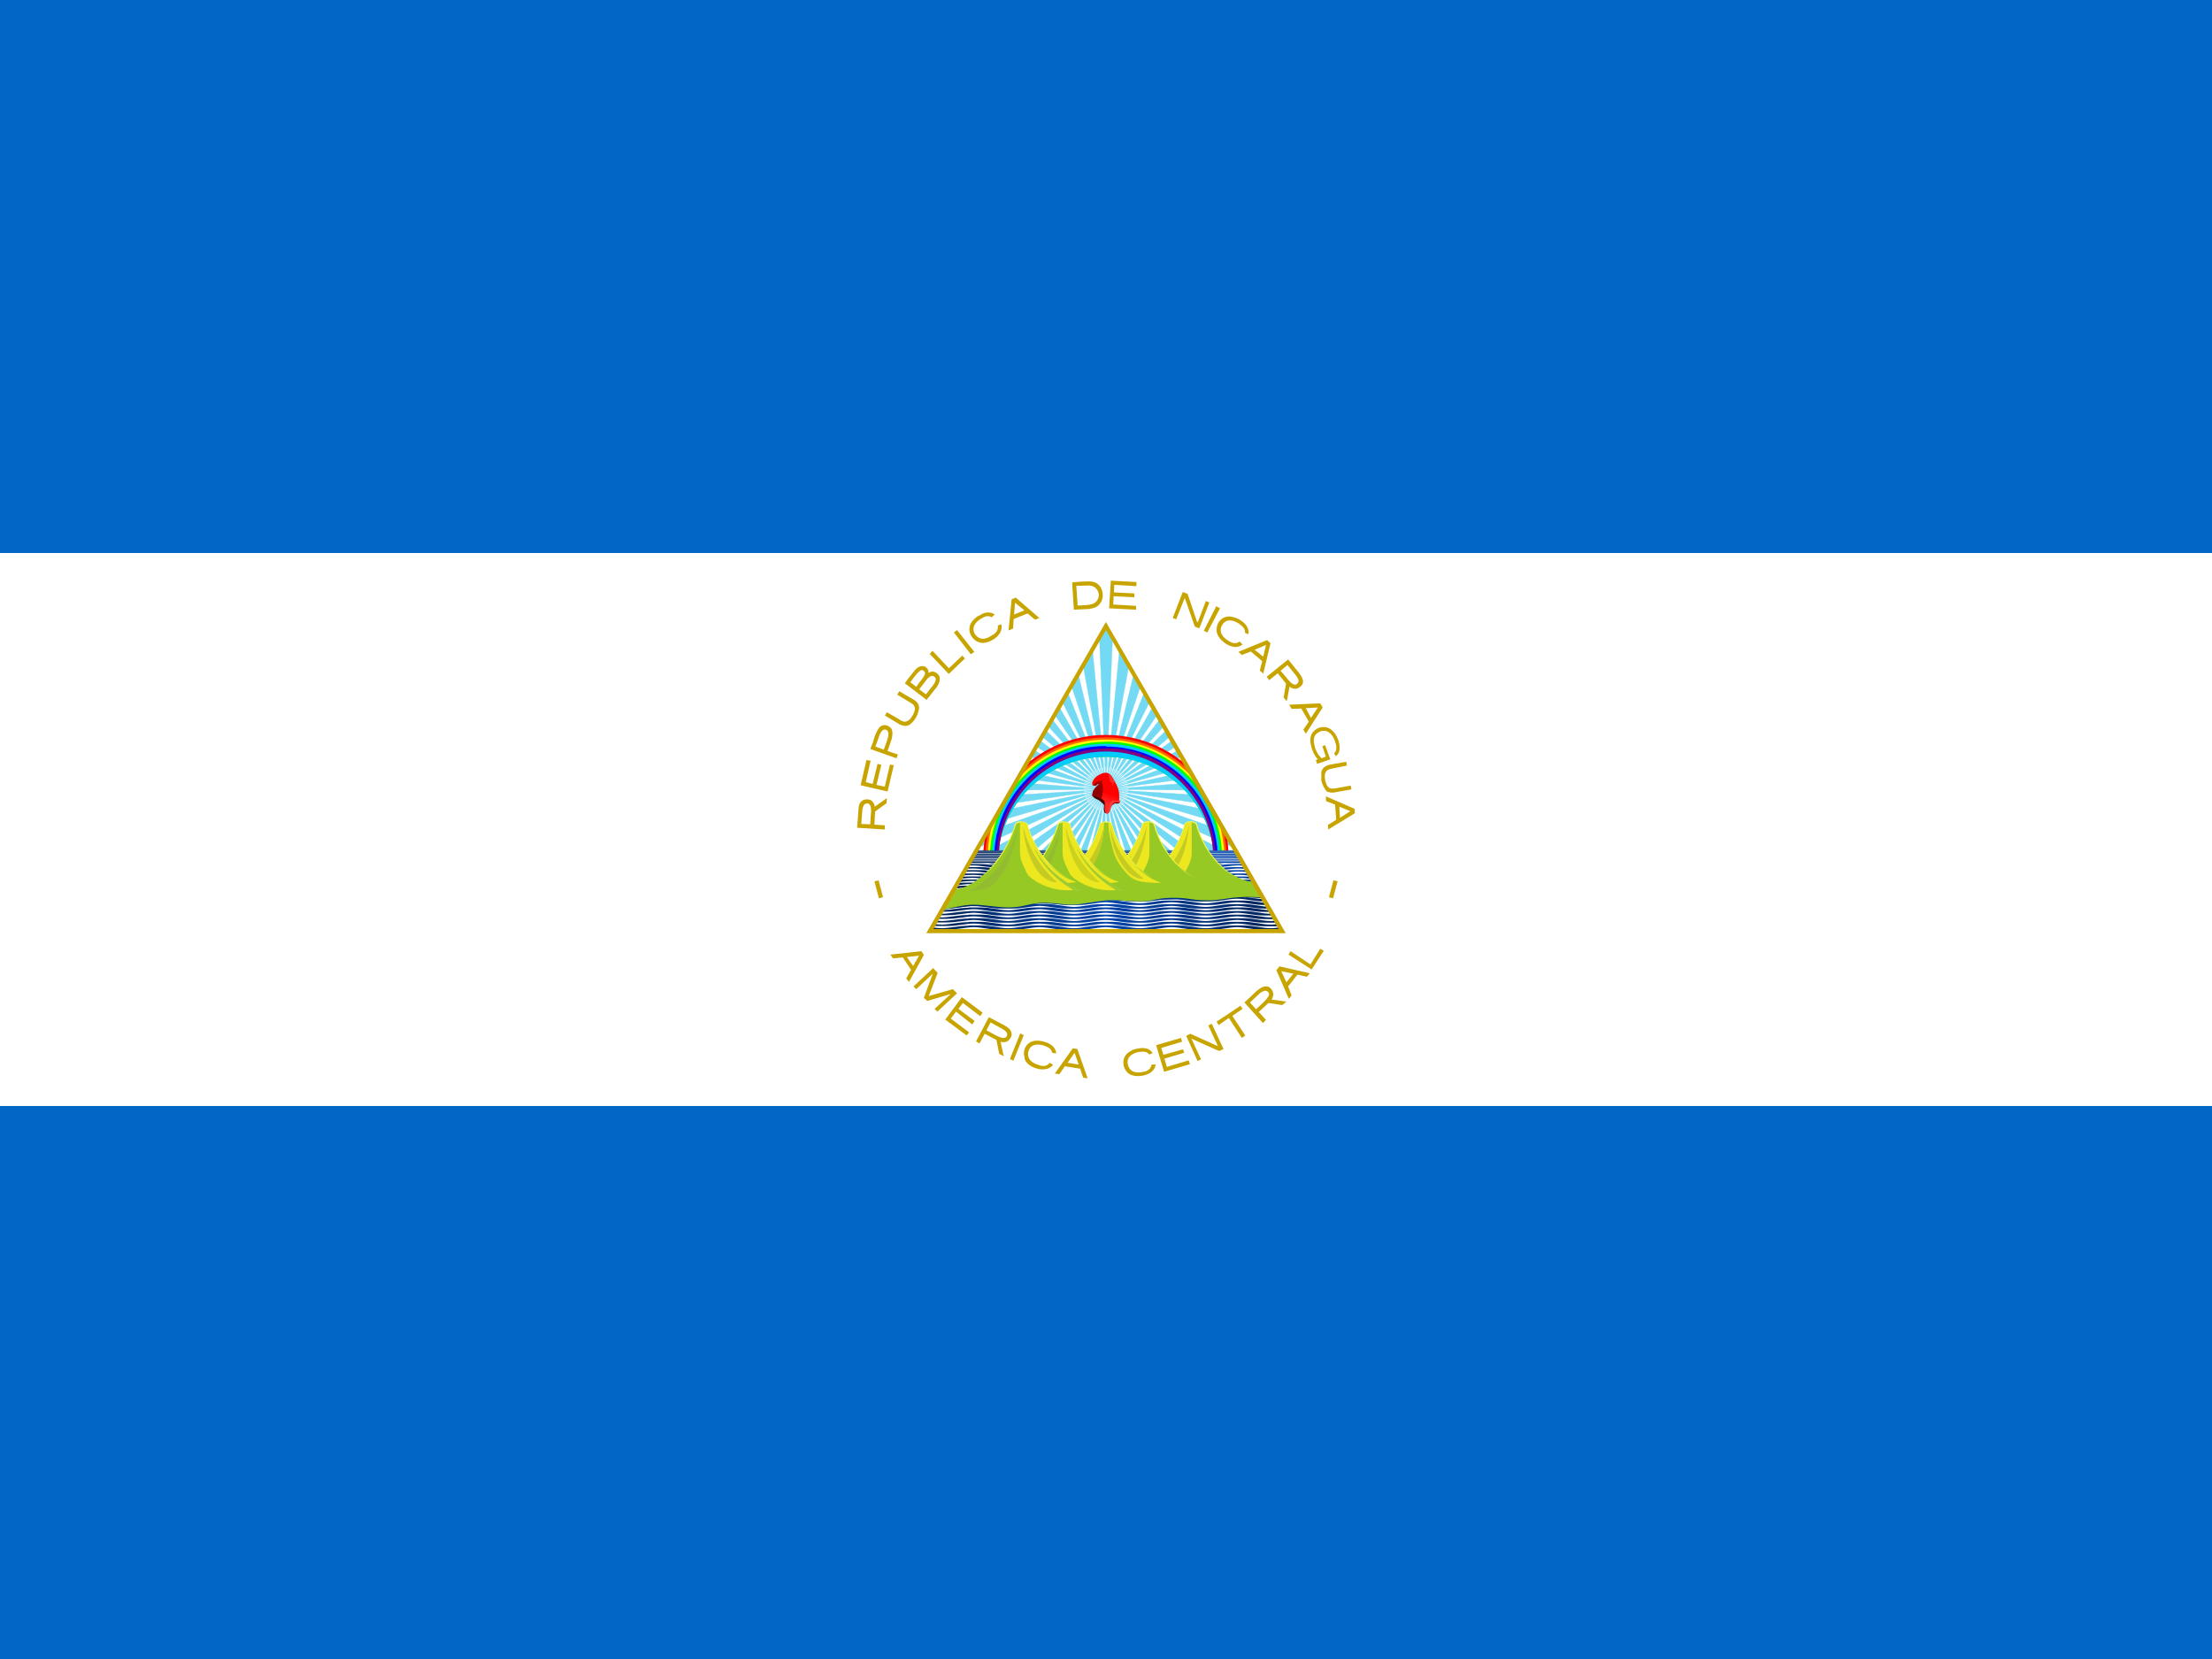
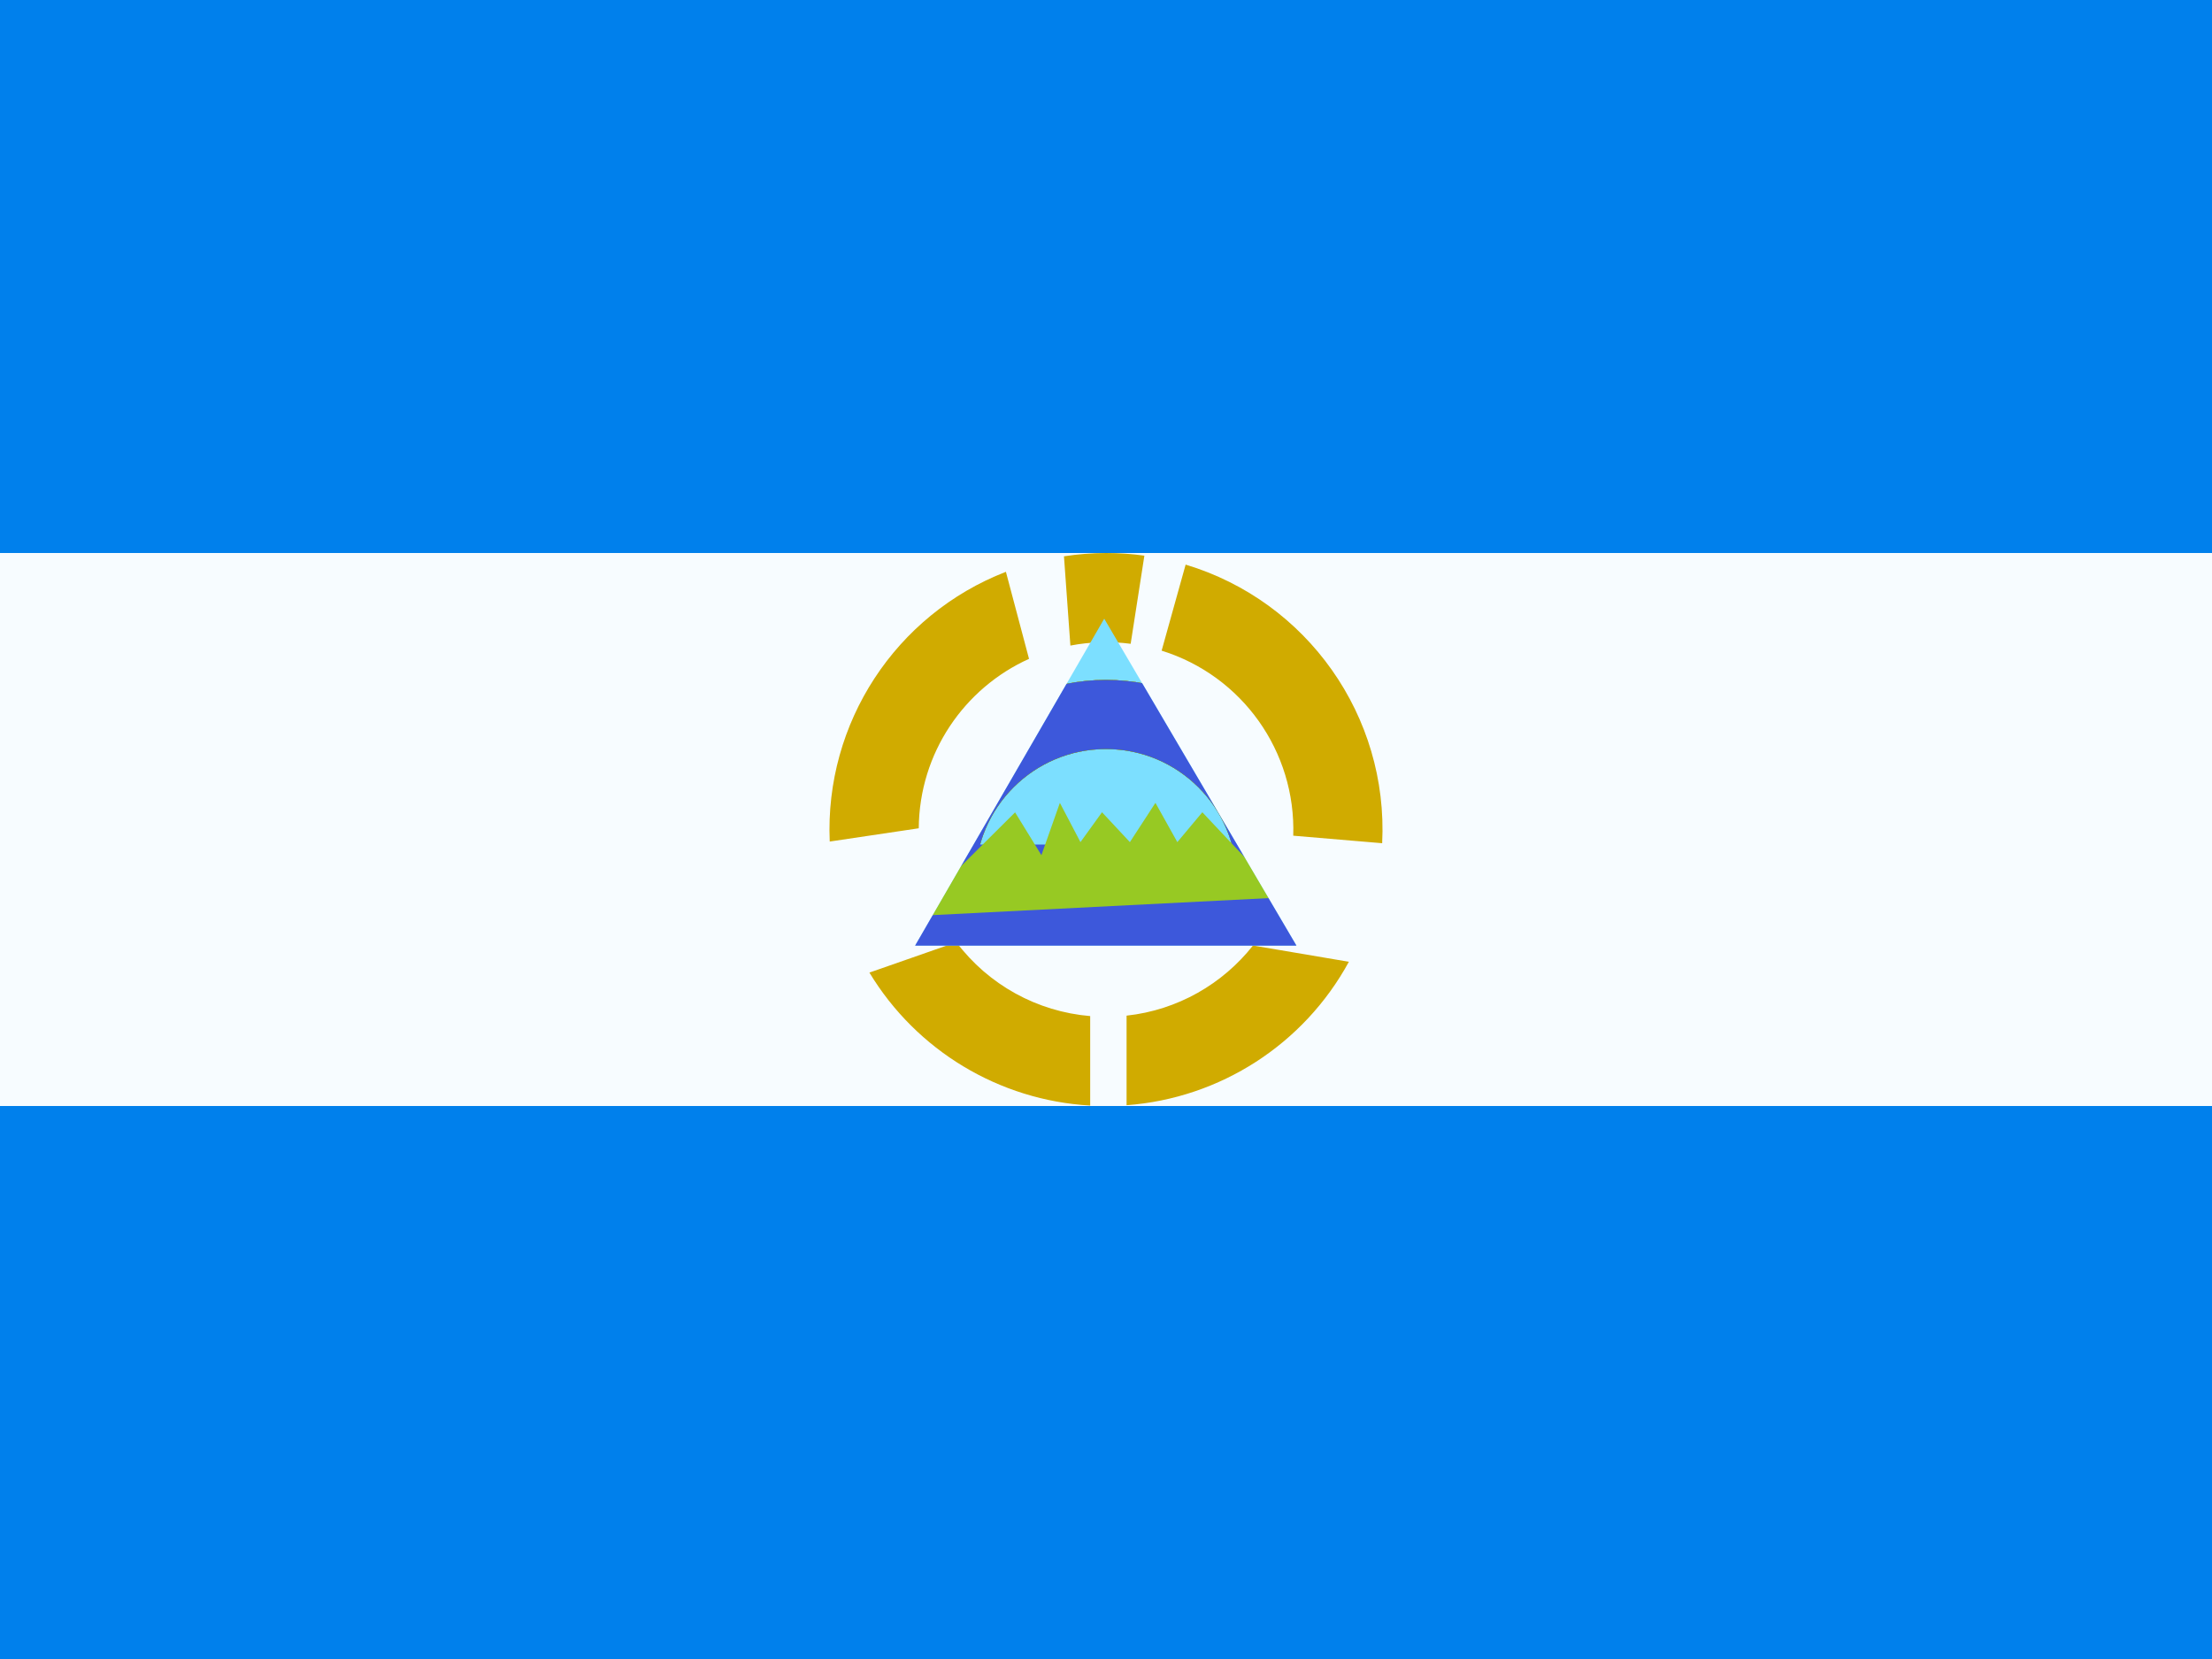
- <svg xmlns="http://www.w3.org/2000/svg" xmlns:xlink="http://www.w3.org/1999/xlink" width="640" height="480">
-   <defs>
-     <linearGradient id="f" x1="498.7" x2="500.6" y1="289.1" y2="283.4" gradientUnits="userSpaceOnUse">
-       <stop offset="0" stop-color="#510000" />
-       <stop offset=".3" stop-color="#8a0000" />
-       <stop offset="1" stop-color="#a00" />
-     </linearGradient>
-     <linearGradient id="g" x1="501.4" x2="502.9" y1="291.4" y2="287.4" gradientUnits="userSpaceOnUse">
-       <stop offset="0" stop-color="#ff2a2a" />
-       <stop offset="1" stop-color="red" />
-     </linearGradient>
-     <linearGradient id="b" x1="484.8" x2="484.8" y1="311.7" y2="317.6" gradientUnits="userSpaceOnUse">
-       <stop offset="0" stop-color="#F5F549" />
-       <stop offset="1" stop-color="#97C924" />
-     </linearGradient>
-     <linearGradient id="a">
-       <stop offset="0" stop-color="#025" />
-       <stop offset=".5" stop-color="#04a" />
-       <stop offset="1" stop-color="#025" />
-     </linearGradient>
-     <linearGradient id="h" x1="444.5" x2="634.4" y1="317.5" y2="317.5" gradientUnits="userSpaceOnUse" xlink:href="#a" />
-     <clipPath id="c">
-       <path d="M500 226.4l-63.7 110.3h127.4z" />
-     </clipPath>
-     <linearGradient id="n" x1="444.5" x2="634.4" y1="317.5" y2="317.5" gradientUnits="userSpaceOnUse" xlink:href="#a" />
-     <linearGradient id="p" x1="444.5" x2="634.4" y1="317.5" y2="317.5" gradientUnits="userSpaceOnUse" xlink:href="#a" />
-     <linearGradient id="q" x1="444.5" x2="634.4" y1="317.5" y2="317.5" gradientUnits="userSpaceOnUse" xlink:href="#a" />
-     <linearGradient id="r" x1="444.5" x2="634.4" y1="317.5" y2="317.5" gradientUnits="userSpaceOnUse" xlink:href="#a" />
-     <linearGradient id="u" x1="484.8" x2="484.8" y1="311.7" y2="317.6" gradientUnits="userSpaceOnUse" xlink:href="#b" />
-     <linearGradient id="x" x1="98.9" x2="125" y1="1440.2" y2="1440.2" gradientTransform="scale(4.45715 .22436)" gradientUnits="userSpaceOnUse" xlink:href="#a" />
-     <linearGradient id="j" x1="444.5" x2="634.4" y1="317.5" y2="317.5" gradientUnits="userSpaceOnUse" xlink:href="#a" />
-     <linearGradient id="k" x1="444.5" x2="634.4" y1="317.5" y2="317.5" gradientUnits="userSpaceOnUse" xlink:href="#a" />
-     <linearGradient id="m" x1="444.5" x2="634.4" y1="317.5" y2="317.5" gradientUnits="userSpaceOnUse" xlink:href="#a" />
-     <linearGradient id="i" x1="444.5" x2="634.4" y1="317.5" y2="317.5" gradientUnits="userSpaceOnUse" xlink:href="#a" />
-     <linearGradient id="s" x1="484.8" x2="484.8" y1="311.7" y2="317.6" gradientUnits="userSpaceOnUse" xlink:href="#b" />
-     <linearGradient id="v" x1="484.8" x2="484.8" y1="311.7" y2="317.6" gradientUnits="userSpaceOnUse" xlink:href="#b" />
-     <linearGradient id="y" x1="47.9" x2="61.7" y1="3054.2" y2="3054.2" gradientTransform="scale(9.12405 .1096)" gradientUnits="userSpaceOnUse" xlink:href="#a" />
-   </defs>
-   <path fill="#0067c6" d="M0 0h640v480H0z" />
-   <path fill="#fff" d="M0 160h640v160H0z" />
-   <path fill="#c8a400" d="M248 239.5l8 .5v-1.2l-3-.2.2-3.8 3.3-2.4.1-1.5-3.5 2.5c-.1-.8-.6-1.7-1.4-2-.8-.2-1.6-.2-2.3.3-.8.6-1 1.6-1 2.5l-.4 5.3zm1.2-1.1l.3-4c.1-.6.2-1.4.8-1.8a1 1 0 0 1 1.5.5c.4 1 .2 2.1.1 3.2l-.1 2.2-2.6-.1zm-.2-11.2l7.8 1.8 1.8-7.6a198 198 0 0 1-1.1-.2l-1.5 6.4-2.4-.5 1.4-5.8-1.1-.3-1.4 5.8-2-.5 1.4-6.2-1.2-.2-1.7 7.3zm2.8-10.5l7.6 2.7.4-1.1-3-1 1.2-3.5c.2-1 .4-2-.1-3a2.5 2.5 0 0 0-2-1c-1 0-1.6.7-2 1.5-.6 1-1 2.2-1.3 3.4l-.8 2zm1.5-.7l1.2-3.4c.3-.6.6-1.3 1.3-1.5a1 1 0 0 1 1.2.9c.2 1-.3 2-.6 3l-.7 1.9-2.4-.9zm2.7-9l4.3 2.6c.8.4 1.8.6 2.7.2a6.5 6.5 0 0 0 2.4-3c.4-1 .8-2.2.2-3.2-.6-1-1.7-1.4-2.7-2l-2.7-1.6-.6 1 4 2.4c.7.4 1.2 1 1.1 1.9a6 6 0 0 1-1.2 2.5c-.4.6-1.2 1.1-2 1-.8-.2-1.5-.8-2.2-1.2l-2.7-1.5-.6 1zm5.8-9.3l6.3 4.8 3-3.8c.6-.9 1-2 .7-3a2.5 2.5 0 0 0-2-1.4c-.5 0-1 .3-1.2.4.2-.9-.5-1.7-1.2-1.9-1-.3-2 .3-2.6 1l-2 2.5-1 1.4zm1.6-.3c.7-1 1.4-2 2.2-2.8.4-.4 1-1 1.5-.6.5.2.7.9.4 1.3-.4.9-1 1.5-1.6 2.3l-.8 1.1-1.7-1.3zm2.6 2l2.3-3c.4-.4 1-1 1.6-.8.6.1 1 .7.8 1.3-.3 1-1.1 1.8-1.8 2.7l-1 1.3-2-1.5zm3-10.2l5.5 5.8 4.7-4.5-.8-.8-3.8 3.6h-.1l-4.7-5zm7-6.2l4.9 6.3 1-.7-5-6.3zm7.2-4.9a6.7 6.7 0 0 0-2 1.8 3.6 3.6 0 0 0-.1 4.2 4.1 4.1 0 0 0 1.6 1.5 3.6 3.6 0 0 0 2 .4 6.5 6.5 0 0 0 2.7-1 5.4 5.4 0 0 0 2-2c.4-.8.5-1.6.3-2.4l-1 .4c.2 1.6-.8 2.4-2 3-1.8 1.2-3.5 1.1-4.6-.5-1.1-1.9 0-3.4 1.6-4.4 1.1-.7 2.2-1.2 3.2-.5l.9-.8a3.2 3.2 0 0 0-2-.6c-.9 0-1.7.4-2.6 1zm9.5-4.7l-.9 9 1.3-.5.2-2.8 4-1.6 2.2 1.8 1.2-.5-6.8-5.9-1.2.5zm1 1l2.7 2.2-3 1.2.3-3.5zm16.5-6l.5 8 4.3-.2c1.2-.2 2.4-.4 3.1-1.4 1-1 1.2-2.7.7-4.1a3.5 3.5 0 0 0-2.7-2.4c-1.2-.2-2.4 0-3.6 0l-2.3.2zm1.2 1.1l3.5-.1a3 3 0 0 1 1.8.5c.8.6 1.3 1.5 1.2 2.5a2.7 2.7 0 0 1-2 2.4c-.6.2-1.3.2-1.9.3l-2.2.1-.4-5.7zm10-1.5l-.5 8 7.8.4v-1.1l-6.6-.4.1-2.4 6 .3v-1.1l-5.9-.3.1-2.2 6.4.4v-1.2l-7.5-.4zm20.8 3.3l-2.9 7.5 1 .4 2.4-6v-.2l.2.3 2.8 8 1.3.5 2.9-7.5-1-.4-2.3 6-.1.2-.2-.3-2.7-8zM353 176l-3.7 7-1-.5 3.6-7.1zm6 3.5a6.7 6.7 0 0 0-2.4-1 3.6 3.6 0 0 0-4 1.5 4.1 4.1 0 0 0-.6 2.1c0 .7.1 1.4.6 2.1.4.7 1 1.3 2 2 .9.6 1.8.9 2.7 1a3.5 3.5 0 0 0 2.2-.7l-.8-.9c-1.4 1-2.5.3-3.6-.4-1.8-1.2-2.5-2.8-1.4-4.5 1.2-1.8 3.1-1.3 4.7-.3 1 .7 2 1.5 1.8 2.7l1 .4a3.2 3.2 0 0 0-.3-2c-.4-.8-1-1.4-1.9-2zm7.6 5.7l-8.3 3.4 1 .9 2.6-1 3.3 2.8-.7 2.7 1 .9 2.1-8.8-1-.9zm-.3 1.4l-.8 3.4-2.5-2 3.3-1.4zm6.4 4.2l-6.2 5 .7 1 2.5-2 2.4 3-.7 4 .9 1.1.8-4.2c.7.5 1.7.8 2.5.4.7-.4 1.4-1 1.4-1.8 0-1.1-.7-2-1.3-2.8l-3-3.7zm-.2 1.6l2.6 3.2c.4.6.9 1.4.4 2-.3.6-1.1.6-1.6.2-1-.7-1.6-1.7-2.4-2.6l-1-1.1 2-1.7zm9.5 11.1l-9 .4.7 1.2 2.8-.1 2.2 3.8-1.6 2.3.7 1.2 4.9-7.6-.7-1.2zm-.7 1.2l-2 3-1.5-2.8 3.5-.2zm5.9 9.4c-.5-1.3-1.3-2.7-2.7-3.4a3.8 3.8 0 0 0-4.5 1c-1 1-1 2.5-.7 3.9.3 1.5 1 3 2 4.1l-.6.2.4 1.1 3.8-1.3-1.5-4.1-.8.3 1 3-1.2.5a7 7 0 0 1-2.1-3.8c-.3-1.1-.3-2.4.5-3.2 1-1 2.6-1.3 3.7-.5s1.7 2.1 2 3.4c.3.9.2 1.9-.4 2.6-.2 0 0 .3.1.4l.3.5a2.8 2.8 0 0 0 1.1-2.2 7 7 0 0 0-.4-2.5zm2.3 6.3l-4.5.8a4.1 4.1 0 0 0-1.9.8 2.5 2.5 0 0 0-.8 1.5v2.4c.3 1 .6 1.7 1 2.3.3.6.7 1 1.2 1a4 4 0 0 0 2 0l4.5-.8-.2-1.1-4.4.8c-2 .4-2.6-.6-3-2.4-.3-1.8 0-3 1.9-3.3l4.4-.9-.2-1.1zm2.4 13.6l-8.3-3.6.1 1.4 2.6 1 .3 4.4-2.4 1.5.1 1.3 7.7-4.7-.1-1.3zm-1.2.7l-3 1.9-.2-3.2 3.2 1.3zm-136.5 20l-1.2.3 1.3 4.9 1.2-.3zm131.6 0l1.2.3-1.3 4.9-1.2-.3zm-119.2 20.5l-9 1 .8 1.1 2.8-.3 2.4 3.6-1.4 2.5.8 1 4.3-7.8-.7-1.1zm-.7 1.3l-1.7 3-1.8-2.6 3.5-.4zm4.1 3.6l-5.7 5.3.8.8 4.8-4.5-2.6 7 1 .9 6.8-2-4.7 4.3.8.8 5.7-5.3-1.2-1.2-7 2 2.6-6.7zm8.3 8.4l-4.8 6.5 6.2 4.6.7-.9-5.3-4 1.5-2 4.7 3.7.7-1-4.7-3.5 1.3-1.7 5 3.8.7-1-6-4.5zm7.8 5.8l-3.7 7 1 .6 1.5-2.8 3.4 1.8.8 4 1.3.7-.9-4.2c.9.3 2 .1 2.5-.6.5-.6.9-1.3.6-2.1-.2-1-1.3-1.6-2.1-2.1l-4.4-2.3zm.5 1.5l3.6 2c.6.4 1.3.9 1.2 1.6 0 .7-.7 1-1.3.9-1.2-.2-2.2-.9-3.2-1.4l-1.5-.8 1.2-2.3zm8.6 3.2l-3 7.4 1 .5 3-7.4zm7.2 2.5a6.7 6.7 0 0 0-2.6-.4 3.6 3.6 0 0 0-3.4 2.6 4.1 4.1 0 0 0 0 2.1c0 .8.4 1.4 1 2 .5.5 1.4 1 2.4 1.3a5.4 5.4 0 0 0 2.9.2 3.4 3.4 0 0 0 2-1.2l-1-.6c-1 1.3-2.3 1-3.6.5-2-.7-3.1-2-2.5-4 .7-2 2.7-2 4.4-1.5 1.2.4 2.3 1 2.4 2.1l1.2.2a3.2 3.2 0 0 0-.9-2 5.4 5.4 0 0 0-2.3-1.3zm8 1.8l-5.2 7.3 1.3.2 1.6-2.3 4.4.7.9 2.6 1.3.2-3-8.5-1.3-.2zm.5 1.3l1.2 3.4-3.2-.5 2-2.9zm18.3-1.2c-1 .1-1.7.4-2.4.9a3.6 3.6 0 0 0-1.7 3.9c.1.7.4 1.3 1 2 .4.5 1 .8 1.8 1 .7.2 1.7.2 2.8 0 1-.2 2-.6 2.6-1.2a3.4 3.4 0 0 0 1.1-2h-1.2c-.3 1.6-1.5 2-2.8 2.2-2.1.4-3.7-.3-4.1-2.3-.4-2.1 1.3-3.1 3-3.5 1.3-.2 2.5-.3 3.2.7l1-.4a3.2 3.2 0 0 0-1.6-1.3 5.4 5.4 0 0 0-2.7 0zm5.3-1l2.3 7.7 7.5-2.2-.4-1.1-6.3 1.9-.7-2.4 5.7-1.7-.3-1-5.7 1.6-.6-2 6-1.8-.3-1.1-7.2 2.1zm8.7-2.7l3.3 7.3 1-.5-2.8-6 7.8 3.5h.5l1-.5-3.4-7.3-1 .5 2.8 6-8-3.6-1.2.6zm8.8-4.1l.6 1 2.8-2h.2l3.7 5.7 1-.7-3.7-5.6v-.1l2.9-2-.6-.9zm8-5.6l5.4 6 .9-.9-2.1-2.3 2.8-2.6 4 .6 1.2-1-4.3-.6c.5-.7.7-1.8.2-2.6-.4-.7-1-1.3-1.9-1.2-1 0-2 .8-2.7 1.4l-3.5 3.3zm1.6.1l3-2.8c.6-.4 1.4-.9 2-.5.7.3.7 1.1.3 1.6-.6 1-1.5 1.7-2.4 2.6l-1.1 1-1.8-2zm7.7-9.4l3.6 8.3.8-1-1-2.6 2.7-3.4 2.7.6.9-1-8.8-2-.9 1.1zm1.4.3l3.5.7-2 2.5-1.5-3.2zm2.1-4.8l6.7 4.3 3.5-5.4-1-.6-2.7 4.3-.1.2h-.1l-5.7-3.8z" />
-   <g clip-path="url(#c)" transform="matrix(.8 0 0 .8 -80 0)">
-     <path fill="#fff" d="M500 226.4l-31.5 54.5-15.4 26.7h93.8l-14.7-25.4-32.2-55.8z" />
-     <g id="e">
-       <g id="d">
-         <path fill="#17c0eb" stroke="#17c0eb" stroke-width=".1" d="M500 226.4l-2.4 4 2.4 55 2.4-55z" opacity=".6" />
-         <path fill="#fff" d="M500 277.5h-.1l.1 3 .1-3h-.1z" />
+ <svg xmlns="http://www.w3.org/2000/svg" width="20" height="15" fill="none">
+   <mask id="a" width="20" height="15" x="0" y="0" maskUnits="userSpaceOnUse">
+     <path fill="#fff" d="M0 0h20v15H0z" />
+   </mask>
+   <g mask="url(#a)">
+     <path fill="#F7FCFF" fill-rule="evenodd" d="M0 0v15h20V0H0z" clip-rule="evenodd" />
+     <mask id="b" width="20" height="15" x="0" y="0" maskUnits="userSpaceOnUse">
+       <path fill="#fff" fill-rule="evenodd" d="M0 0v15h20V0H0z" clip-rule="evenodd" />
+     </mask>
+     <g mask="url(#b)">
+       <path fill="#0080EC" fill-rule="evenodd" d="M0 0v5h20V0H0zm0 10v5h20v-5H0z" clip-rule="evenodd" />
+       <path fill="#D0AB00" fill-rule="evenodd" d="M10 5c.118 0 .234.008.347.024l-.124.797a1.71 1.71 0 0 0-.545.016L9.62 5.03A2.52 2.52 0 0 1 10 5zm.72.105-.217.778a1.694 1.694 0 0 1 1.19 1.673l.804.068a2.501 2.501 0 0 0-1.777-2.519zm1.476 3.591a2.5 2.5 0 0 1-2.01 1.297v-.81c.462-.05.869-.287 1.143-.634l.867.147zm-4.335.098a2.5 2.5 0 0 0 1.996 1.202v-.809a1.691 1.691 0 0 1-1.21-.668l-.787.275zm-.359-1.187A2.5 2.5 0 0 1 9.095 5.17l.209.787c-.585.264-.992.85-.997 1.532l-.805.12z" clip-rule="evenodd" />
+       <path fill="#7CDFFF" fill-rule="evenodd" d="M9.984 5.594 8.274 8.55h3.448L9.984 5.594z" clip-rule="evenodd" />
+       <mask id="c" width="4" height="4" x="8" y="5" maskUnits="userSpaceOnUse">
+         <path fill="#fff" fill-rule="evenodd" d="M9.984 5.594 8.274 8.55h3.448L9.984 5.594z" clip-rule="evenodd" />
+       </mask>
+       <g mask="url(#c)">
+         <path stroke="#E31D1C" stroke-width=".625" d="M10 9.449a1.494 1.494 0 1 0 0-2.989 1.494 1.494 0 0 0 0 2.989z" />
+         <path stroke="#FFD018" stroke-width=".625" d="M10 9.449a1.494 1.494 0 1 0 0-2.989 1.494 1.494 0 0 0 0 2.989z" />
+         <path stroke="#4EDD00" stroke-width=".625" d="M10 9.449a1.494 1.494 0 1 0 0-2.989 1.494 1.494 0 0 0 0 2.989z" />
+         <path stroke="#3D58DB" stroke-width=".625" d="M10 9.449a1.494 1.494 0 1 0 0-2.989 1.494 1.494 0 0 0 0 2.989z" />
+         <path fill="#3D58DB" d="M8.136 7.636h3.909v1.136H8.136z" />
+         <path fill="#97C923" fill-rule="evenodd" d="m8.398 8.12.78-.775.238.387.167-.473.186.355.195-.27.252.27.231-.355.198.355.226-.27.53.563.095.212-3.098.157V8.12z" clip-rule="evenodd" />
      </g>
-       <use width="100%" height="100%" transform="rotate(72 500 285.5)" xlink:href="#d" />
-       <use width="100%" height="100%" transform="rotate(144 500 285.5)" xlink:href="#d" />
-       <use width="100%" height="100%" transform="rotate(-144 500 285.5)" xlink:href="#d" />
-       <use width="100%" height="100%" transform="rotate(-72 500 285.5)" xlink:href="#d" />
    </g>
-     <use width="100%" height="100%" transform="rotate(8 500 285.5)" xlink:href="#e" />
-     <use width="100%" height="100%" transform="rotate(16 500 285.5)" xlink:href="#e" />
-     <use width="100%" height="100%" transform="rotate(24 500 285.5)" xlink:href="#e" />
-     <use width="100%" height="100%" transform="rotate(32 500 285.5)" xlink:href="#e" />
-     <use width="100%" height="100%" transform="rotate(40 500 285.5)" xlink:href="#e" />
-     <use width="100%" height="100%" transform="rotate(48 500 285.5)" xlink:href="#e" />
-     <use width="100%" height="100%" transform="rotate(56 500 285.5)" xlink:href="#e" />
-     <use width="100%" height="100%" transform="rotate(64 500 285.5)" xlink:href="#e" />
-     <path fill="red" d="M500 265.8a44.2 44.2 0 0 0-29 10.8L456.4 302c-.5 2.7-.8 5.4-.8 8.3h5a39.4 39.4 0 0 1 78.7 0h5c0-2.9-.2-5.6-.7-8.3L529 276.6a44.3 44.3 0 0 0-29-10.8z" />
-     <path fill="#f60" d="M500 266.7a43.5 43.5 0 0 0-30.3 12.2l-12 20.9a43.6 43.6 0 0 0-1.3 10.4h4.3a39.4 39.4 0 0 1 78.6 0h4.3a43.9 43.9 0 0 0-1.3-10.5l-12-20.8a43.5 43.5 0 0 0-30.3-12.2z" />
-     <path fill="#ff0" d="M500 267.5a42.7 42.7 0 0 0-32 14.3l-8.7 15a42.7 42.7 0 0 0-2 13.5h3.3a39.4 39.4 0 0 1 78.7 0h3.5c0-4.7-.8-9.2-2.1-13.4l-8.8-15.1a42.6 42.6 0 0 0-31.9-14.3z" />
-     <path fill="#0f0" d="M500 268.3a42 42 0 0 0-34.9 18.6l-2.8 4.9a41.8 41.8 0 0 0-4.3 18.5h2.7a39.4 39.4 0 0 1 78.6 0h2.7a41.8 41.8 0 0 0-4.3-18.5l-2.8-5a42 42 0 0 0-34.9-18.6z" />
-     <path fill="#0cf" d="M500 269a41.2 41.2 0 0 0-41.2 41.3h1.9a39.4 39.4 0 0 1 78.6 0h1.9A41.2 41.2 0 0 0 500 269z" />
-     <path fill="#00f" d="M500 269.8a40.4 40.4 0 0 0-40.4 40.4h1.4a39 39 0 1 1 78 0h1.4A40.4 40.4 0 0 0 500 270z" />
-     <path fill="purple" d="M500 270.7a39.6 39.6 0 0 0-39.6 40.3h.8v-.8a38.8 38.8 0 1 1 77.6.8h.8v-.8a39.6 39.6 0 0 0-39.6-39.6z" />
-     <path fill="#510000" d="M500.4 288.1c-.7 0-1.2-.5-1.8-.6a2.2 2.2 0 0 0-.7 2.1c.3.1.3.4.9.9s.5.7.4 2c0 .4.1 1.5.6 1.6.5.1 1-.3 1.1-1.2.1-.7.4-1.2.7-1.6.3-1.9-.2-2.6-1.2-3.2z" />
-     <path fill="red" d="M497.2 283.5c-.6 0-1.6 1-2 .5-.2-.3-.3-.9 0-1.4a4.8 4.8 0 0 1 2.2-2.3c2.3-1.4 3.9-1 5 1 1.1 1.8 2.2 3.8 2.3 5.4 0 .5.3 1.4-.2 1.9-1.3 1.4-4.6-1.5-6.5-1-.6.1-1.4.6-2 .2-.4-.3 0-1 .3-1.3.6-.5 1.5-2.4 1.4-3.2 0-.4 0 .2-.5.2z" />
-     <path fill="url(#f)" d="M497 282.6c-1.2.4-1 1-1.6 1.5.2.1.8.3 1.4-.3.2-.2.5-.3.7-.3l-.7.7a5.2 5.2 0 0 0-1.4 1.8c-.3.8-.4 1.7-.3 1.8 0 0 .4.8 1.5 1.2 2 .8 2.4 2.5 4.5 2.5 1.6 0 1.4-1.1 2.7-.9 1 .2 1.7-.7.6-1.2-1.4-.5-4.1-.2-5.4 0-.4-4 0-2.6-.1-4.4-.1-1.7-.7-1.8 0-3.3-.5 1-1.2.8-2 .8z" />
-     <path fill="#ff2a2a" d="M501 279.8l-.1.6.3 1 .2 1c0 .3.4.4.7.6.4.3 0 1 .3 1.1.2 0 .5-1 .5-1.2v-.7a15.3 15.3 0 0 0-.5-.9 3.6 3.6 0 0 0-.2-.3 4.2 4.2 0 0 0-.8-.9 4 4 0 0 0-.3-.2l-.2-.1z" />
-     <path fill="url(#g)" d="M501.3 287.4l-2-.7c-1.3-.4-2.6-1.2-3.5-.8-.3.1-.3.4-.4.9 0 .5-.5 1.3 0 1 .6-.4 2.4.8 3 1.1.3.2 1 .6 1.1 1 .2.6 0 1.8 0 2.4 0 .5.2 1.8.7 2 .6.1 1.1-.4 1.3-1.3.3-.9.4-1.4.8-1.9s.8-.8 1.3-.9c.6 0 1.4.5 1.4-.2 0-.4-.4-.8-.2-1.4.1-.5-.4-.4-.9-.6l-2.7-.6z" />
-     <path fill="#910000" d="M498.4 288.9c-.4-.2-2.3-1.5-3-1-.3 0-.4 0-.4-.3l.2-.9c0-.3.2-.8.5-1 .7-.6 2.3.5 3.1.8l-.4 2.4z" />
-     <path fill="#ff3a3a" d="M501.8 291.4c.9-1.6 1.5-1.4 2.6-1.4.4 0 .5-.3.4-.7-.3.6-1.7 0-2.5.3-1.5.7-1.2 3.7-2 4 .8.7 1.1-1.7 1.5-2.2z" />
-     <g fill="url(#h)">
-       <path fill="#fff" d="M453.1 307.6l-10 17.3H557l-10-17.2h-93.8z" />
-       <g id="o" fill="url(#i)">
-         <path id="l" fill="url(#j)" d="M449.7 321.4c-1.6 0-3.2.1-4.7.3l-.5.9c2.4-.3 4.7-.7 7.2-.7 3.2 0 6.2.8 9.7.8h4.6c3.5 0 6.4-.8 9.7-.8 3.3 0 6.3.8 9.8.8h4.6c3.5 0 6.4-.8 9.7-.8 3.3 0 6.3.8 9.8.8h4.5c3.5 0 6.5-.8 9.8-.8 3.3 0 6.3.8 9.8.8h4.5c3.5 0 6.5-.8 9.8-.8 2.6 0 5 .5 7.5.7l-.5-1a38 38 0 0 0-4.4-.2h-4.5c-3.5 0-6.5.7-9.8.8-3.3 0-6.3-.8-9.8-.8H522c-3.5 0-6.5.7-9.8.8-3.3 0-6.3-.8-9.8-.8H498c-3.5 0-6.5.7-9.8.8-3.3 0-6.3-.8-9.8-.8h-4.5c-3.5 0-6.5.7-9.8.8-3.3 0-6.2-.8-9.7-.8h-4.6z" />
-         <use width="100%" height="100%" y="-1.1" fill="url(#k)" xlink:href="#l" />
-         <use width="100%" height="100%" y="-2.2" fill="url(#m)" xlink:href="#l" />
-       </g>
-       <use width="100%" height="100%" y="-3.3" fill="url(#n)" xlink:href="#o" />
-       <use width="100%" height="100%" y="-6.7" fill="url(#p)" xlink:href="#o" />
-       <path fill="url(#q)" d="M453.2 307.5v.2h93.7l-.1-.2h-93.6zm-.2.3l-.1.3H547l-.1-.3h-94zm-.2.4l-.2.3h94.8l-.2-.3h-94.4zm-.3.5l-.3.5h95.6l-.3-.5h-95zm-.4.7l-.3.5h96.4l-.3-.5h-95.8zm-.4.7l-.2.4h97l-.2-.4h-96.6zm-.4.7l-.2.4H549l-.3-.4h-97.4zm-.4.7l-.3.6h98.8l-.3-.6H451z" />
-       <path fill="url(#r)" d="M457.4 312.3c3.4.7 3.7 0 3.7 0zm81.5 0s.3.7 3.7 0z" />
-     </g>
-     <g fill="#ccd11e">
-       <g id="t">
-         <path fill="url(#s)" d="M530.6 297c-1.7 0-2.2.9-2.2.9-2.7 10.6-11.8 21.3-22.6 21.3h-8V330h61.4l-6.2-11c-9.7-1.4-17.6-11.3-20.1-21.1 0 0-.6-.9-2.3-.9z" />
-         <path fill="#97c924" d="M530.6 297.5c-.8 0-1.2.1-1.5.3l-.3.3a33.6 33.6 0 0 1-8.4 14.7c-4 4.1-9 6.9-14.6 6.9h-7.7v9.9H559l-5.7-10c-4.7-.7-9-3.2-12.4-6.8a33.6 33.6 0 0 1-8.4-14.7l-.3-.3a2.8 2.8 0 0 0-1.6-.3z" />
-         <path fill="#ede71f" d="M530.6 297.5h.4v10.8c0 2.3-.8 4.2-2 6.4-.5 1.6-1 1-2.3 2.9a25.4 25.4 0 0 1-5.2 1.2c-2.5.4-8 .8-10.9.1a23 23 0 0 0 9.8-6 30.6 30.6 0 0 0 2.1-2.5 33.7 33.7 0 0 0 3-4.4l1-2a33.9 33.9 0 0 0 1.3-2.9 29.8 29.8 0 0 0 1-3l.3-.3.6-.2 1-.1z" />
-         <path fill="#c6cb24" d="M530 298.9c-.5 6-2.3 13.2-6.7 17.8-1.6 1.3-3.7 2.6-5.6 2.3 6.7-5.5 10.8-14 12.2-20.1z" />
-         <path fill="#9ecb34" d="M524.5 309.3c-1 2.7-4.8 6.7-8.8 10h-2.9c2.5-.2 8.3-5 11.7-10z" />
-       </g>
-       <use width="100%" height="100%" x="-15.3" xlink:href="#t" />
-       <g fill="#c6cb24">
-         <path fill="url(#u)" d="M502.2 298c2.8 10.5 11.8 21.2 22.6 21.2h8.1V330h-65.8v-10.8h8c10.8 0 19.9-10.7 22.6-21.3 0 0 .6-.8 2.3-.8 1.7 0 2.2.8 2.2.8z" />
-         <path fill="#97c924" d="M500 297.5c.8 0 1.2.2 1.5.3l.3.3a33.6 33.6 0 0 0 8.4 14.7c4 4.1 9 6.9 14.6 6.9h7.7v9.9h-65v-10h7.7c5.5 0 10.6-2.7 14.6-6.8a33.6 33.6 0 0 0 8.3-14.7l.3-.3a3 3 0 0 1 1.6-.3z" />
-         <path fill="#ede71f" d="M499.3 297.5a3.4 3.4 0 0 0-.3 0l-.6.3-.3.3a28.9 28.9 0 0 1-1 3 34.2 34.2 0 0 1-1.2 3 34.2 34.2 0 0 1-1 1.9 33.6 33.6 0 0 1-3 4.4 30.7 30.7 0 0 1-2.1 2.4 23 23 0 0 1-9.8 6.1c2.8.7 4 0 6.5-.4 2-.3 4.2-.6 6-1.2 1.5-2 1-1.3 1.5-2.9 1.2-2.2 3-4.2 3.4-6.7 1.6-3 1.9-8.6 1.9-10.2z" />
-         <path d="M499.3 298.9c-.4 6-2.3 13.2-6.7 17.8-1.6 1.3-3.6 2.6-5.6 2.3 6.8-5.5 10.9-14 12.3-20.1z" />
-         <path fill="#9ecb34" d="M493.8 309.3a31 31 0 0 1-8.8 10h-2.8c2.5-.2 8.2-5 11.6-10z" />
-         <path fill="#ede71f" d="M501 297.6l.5.2.4.3a32.3 32.3 0 0 0 1 3 33.6 33.6 0 0 0 1.2 3l1 1.9a33.6 33.6 0 0 0 3 4.4 30.7 30.7 0 0 0 2.1 2.4 24 24 0 0 0 9.8 6.5c-7.3 0-10.4-.6-13-4a19 19 0 0 1-4.2-7c-.5-2-2-6.5-1.9-10.7z" />
-         <path d="M501.5 298.9c.4 6 2.2 12 6.6 16.6 1.6 1.4 3.6 2.6 5.6 2.3a31.1 31.1 0 0 1-12.2-18.9z" />
-       </g>
-       <g id="w">
-         <path fill="url(#v)" d="M484.8 297c-1.8 0-2.3.9-2.3.9-2.5 9.8-11.8 22.3-21.5 23.8l-4.8 8.3h49v-11.3c-8.8-2.4-15.9-11.7-18.2-20.8 0 0-.5-.8-2.3-.8z" />
-         <path fill="#97c924" d="M484.8 297.5c-.8 0-1.3.2-1.6.3l-.3.3a43.4 43.4 0 0 1-8.1 15c-3.4 4.3-9.7 8.6-14 9l-4.3 7.5h48v-10.7a23.2 23.2 0 0 1-9.5-6 33.6 33.6 0 0 1-8.4-14.8l-.3-.3a2.9 2.9 0 0 0-1.5-.3z" />
-         <path fill="#93bc30" d="M483.4 298.9c-.6 9-5.6 20.5-11.3 22.4-1.9.7-5.1.9-6.2 1a36 36 0 0 0 17.6-23.4z" />
-         <path fill="#ede71f" d="M484.8 297.5h-.5v10.8c0 2.3.9 4.2 2 6.4l.2.5c.5 1.1.8 1.5 2.3 2.7a22 22 0 0 0 14.8 4c-1.1-.9-2.3-1.7-3.4-2.4l4.5-.5a23 23 0 0 1-9.7-6.2 30.5 30.5 0 0 1-1.4-1.5l-.6-.8a35 35 0 0 1-3.2-4.5 34.2 34.2 0 0 1-1-2 34 34 0 0 1-1.6-3.9 31.7 31.7 0 0 1-.6-2l-.3-.3a2.2 2.2 0 0 0-.6-.2 3.6 3.6 0 0 0-1-.1z" />
-         <path d="M485.4 298.9c.5 6 2.3 13.2 6.7 17.8 1.6 1.3 3.6 2.6 5.6 2.3a38.5 38.5 0 0 1-12.3-20.1z" />
-         <path fill="#9ecb34" d="M489.6 307.3a35 35 0 0 0 14.6 14.9h2.5c-4.4-2.4-11.5-5.8-17-15z" />
-       </g>
-       <use width="100%" height="100%" x="-15.4" fill="#c6cb24" xlink:href="#w" />
-     </g>
-     <path fill="#fff" d="M556.5 324.7c-.6.2-4.4-.2-6.4 0l-1.3.3h-3.3c-3.6 0-6.7 1-10.1 1-3.4 0-6.5-1-10-1H522c-3.6 0-6.7 1-10.1 1-3.4 0-6.5-1-10-1h-3.4c-3.6 0-6.7 1-10 1-3.5 0-6.5-1-10.1-1H475c-3.6 0-6.6 1-10 1-3.5 0-6.5-1-10.1-1h-3.4c-2.8 0-6.2.6-8.9.8l-6.3 10.9h127.4z" />
-     <path fill="url(#x)" d="M548 323.1h-.6c-3.2.1-5.6 1.1-11.2 1.1s-6.2-1-12.6-.8c-6 0-8.4 1.2-11.7 1.2-3.2 0-8.4-.7-12.5-.3-4 .4-8.8 1.3-12 1.3-3.9 0-7.8-.7-11.8-.3-4.1.4-6 1.5-11.1 1.5-4.4 0-9-.7-12.8-.7-3.4 0-7.2 1-10 1.4l-.9 1.5c2.3-.3 8.6-1.3 10.8-1.3 2.4 0 10.7.5 15.3.3 4.7-.1 5.2-1.2 10.7-1.2 3.8 0 6.6.4 10.5.4 2.5 0 4.7-1.2 8.4-1.2l2.8-.1c3.1-.5 8.4 0 12 .2 3.3.2 5.5-.6 9-.7l4.4-.1c3.5-.2 6.4.6 9.7.6 3.2-.2 6.4-1 9.8-1l4.5-.2c2.3 0 5.9 0 8.3.5l-.8-1.4c-2.4-.1-5.3-.7-8.2-.7z" />
-     <g id="A">
-       <path id="z" fill="url(#y)" d="M450.3 334.8c-3.4 0-6.4.8-9.6.9a31.8 31.8 0 0 1-3.6-.3l-.5.8h6c3.5 0 6.4-.8 9.6-.9 3.3.1 6.2 1 9.7 1h4.5c3.4 0 6.4-.9 9.6-1 3.3.1 6.3 1 9.7 1h4.5c3.5 0 6.4-.9 9.7-1 3.2.1 6.1 1 9.6 1h4.5c3.4 0 6.4-.9 9.7-1 3.2.1 6.2 1 9.6 1h4.5c3.5 0 6.4-.9 9.6-1 3.3.1 6.2 1 9.7 1h4.5l1.8-.1-.5-.8c-1 .1-2.1.3-3.2.3-3.3 0-6.2-1-9.7-1h-4.5c-3.4 0-6.4 1-9.6 1-3.3-.1-6.2-1-9.7-1h-4.5c-3.4 0-6.4 1-9.6 1-3.3-.1-6.2-1-9.7-1h-4.5c-3.5 0-6.4 1-9.6 1-3.3-.1-6.2-1-9.7-1h-4.5c-3.4 0-6.4 1-9.6 1-3.3-.1-6.2-1-9.7-1h-4.5z" />
-       <use width="100%" height="100%" y="-1.3" xlink:href="#z" />
-       <use width="100%" height="100%" y="-2.6" xlink:href="#z" />
-     </g>
-     <use width="100%" height="100%" y="-3.9" xlink:href="#A" />
-     <use width="100%" height="100%" y="-7.7" xlink:href="#A" />
-     <path fill="#97c924" d="M443.9 324.7l-2.5 4.2c2.9-.5 7.1-1.7 10.7-1.7 3.6 0 8 .9 12.4 1 5 0 7-1.2 11-1.6 4.1-.4 8 .5 12 .6 3.1 0 7.9-1.1 12-1.5 4-.5 7.7.3 12.5.3 4.9.1 5.7-1.2 11.6-1.3 6.4-.1 7 .9 12.6.9 4.2.2 7.9-.9 11.7-1.1 3.8-.3 5.5 0 8.3 0l-1.9-3.2-101.3 2.3z" />
-     <path fill="#fff" d="M550 324.6l4 .3a91.4 91.4 0 0 0 2.9.3l-.4-.5c-.6.2-4.4-.2-6.4 0z" />
  </g>
-   <path fill="#c8a400" d="M320 179.9l-25.7 44.5L268 270h104l-25.7-44.6L320 180zm0 2.4l25.2 43.7 24.7 42.8h-99.8l25.2-43.8z" />
</svg>
